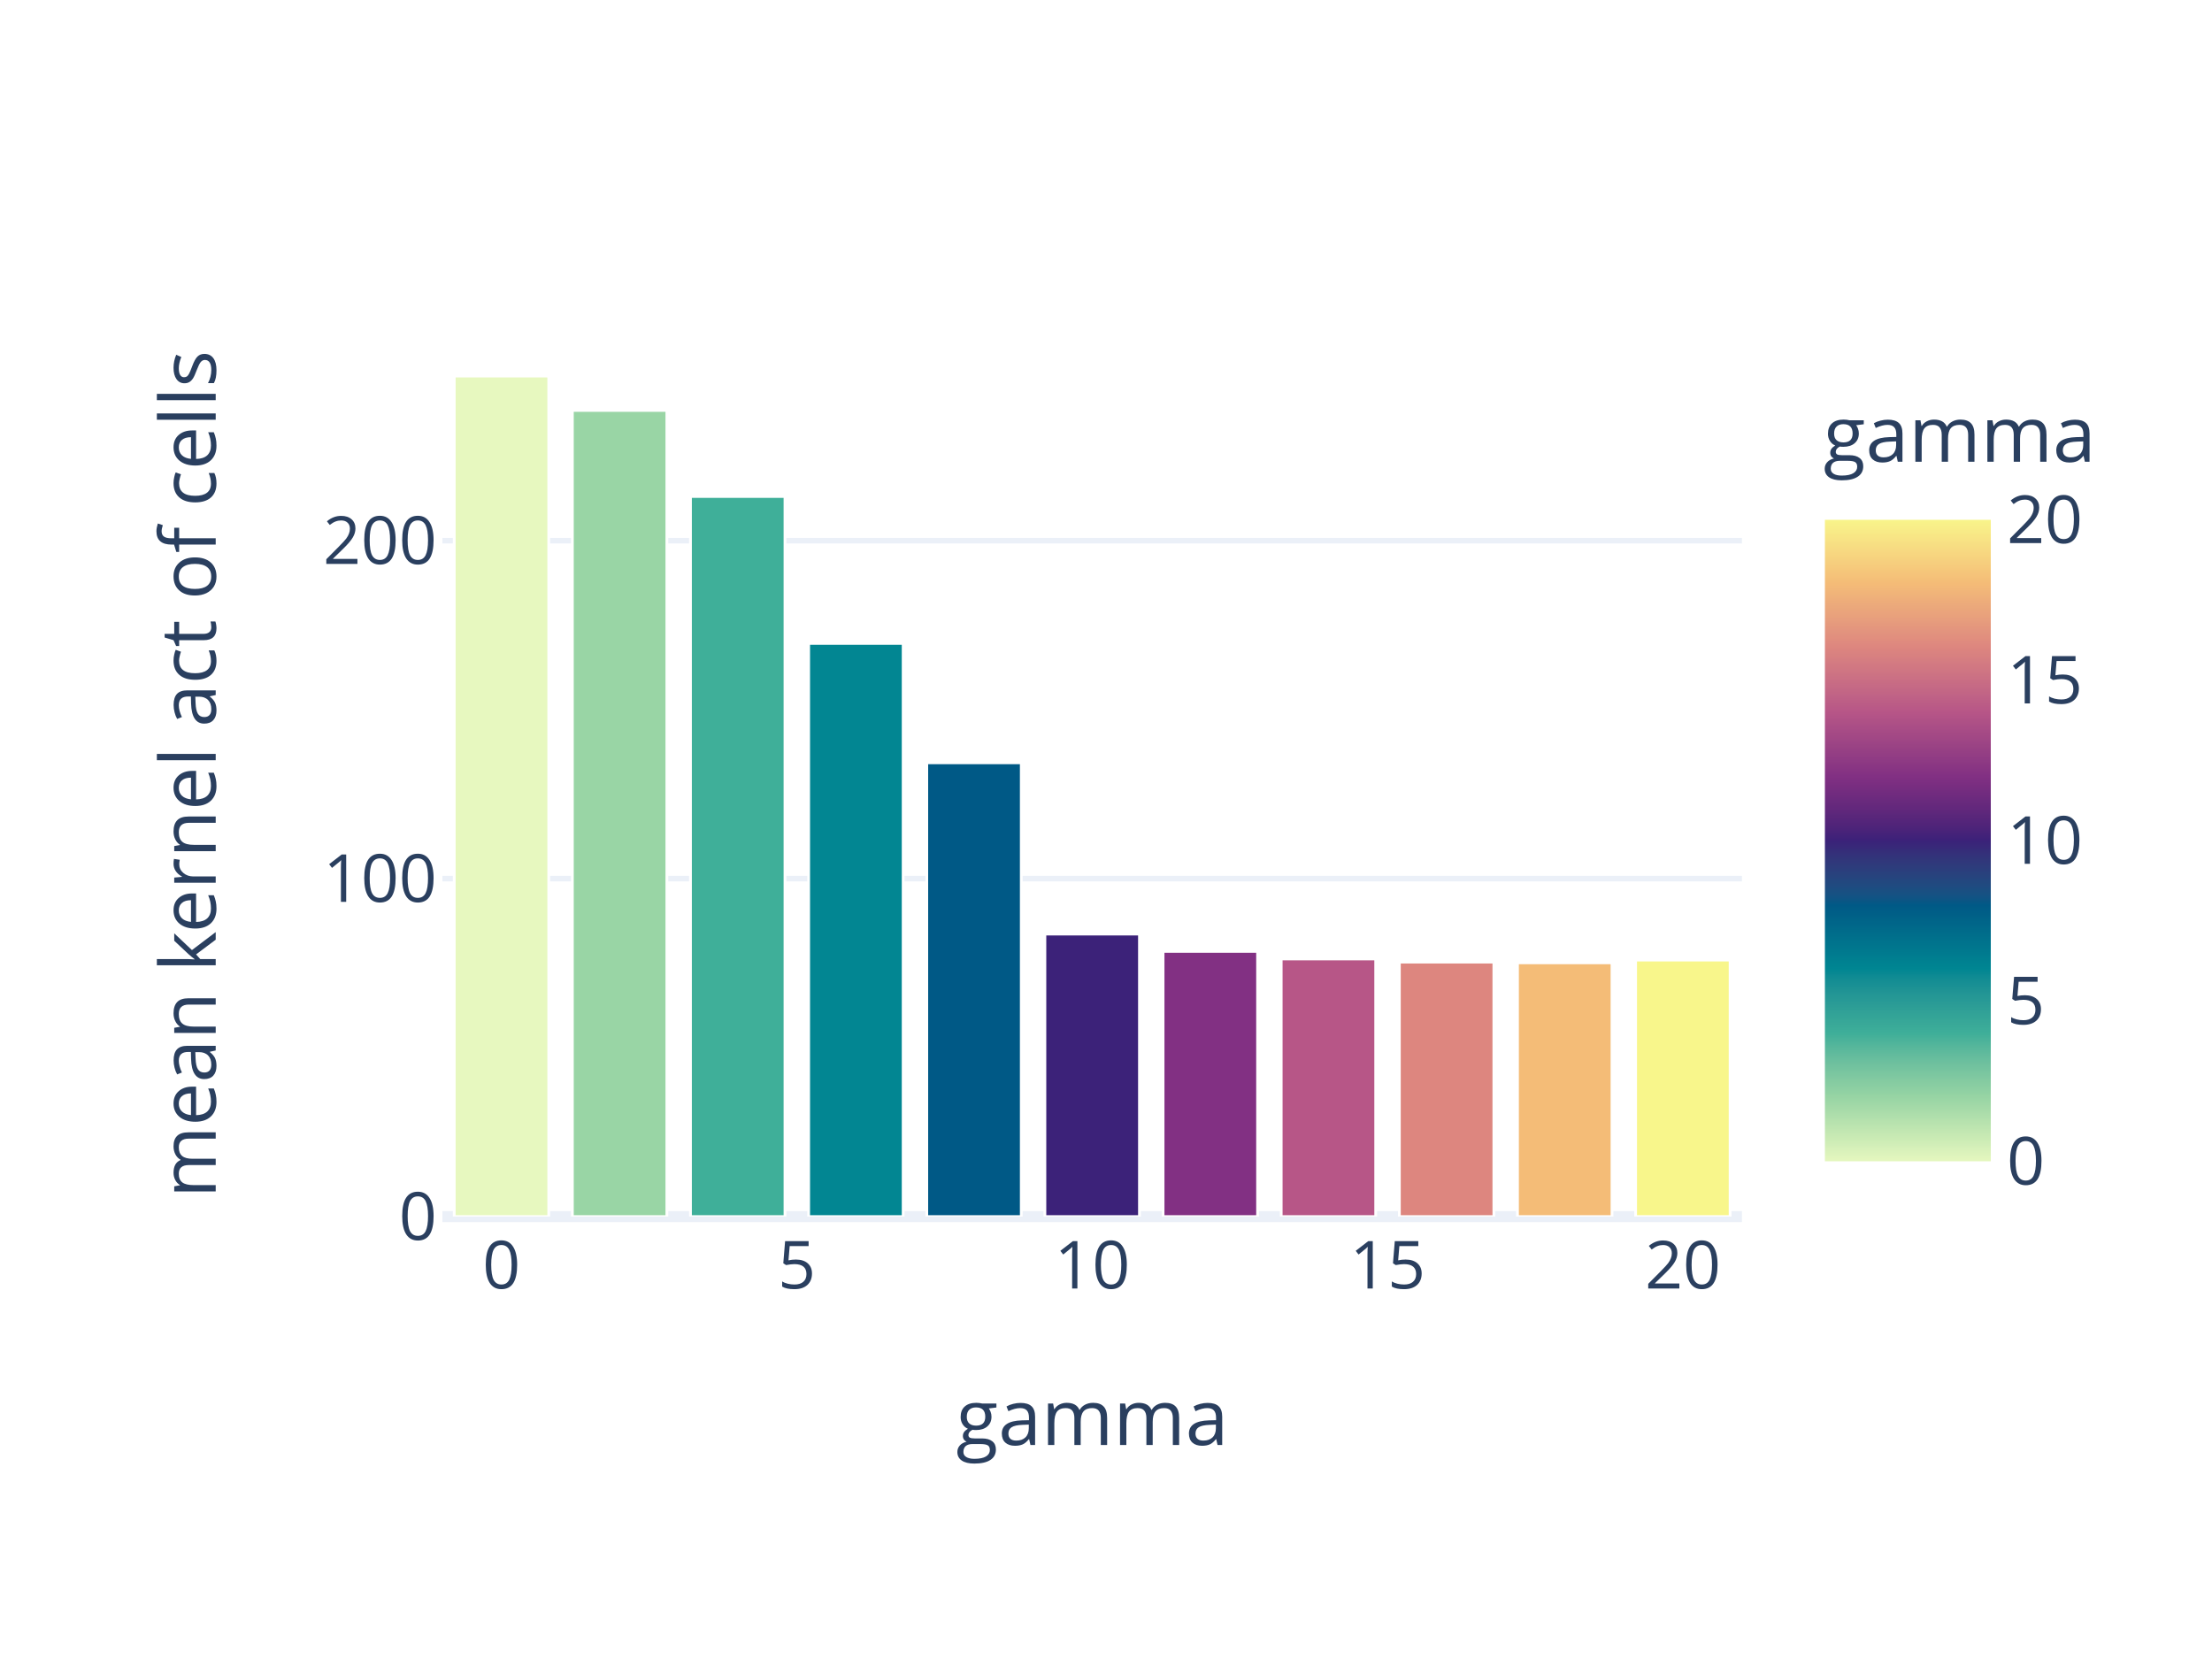
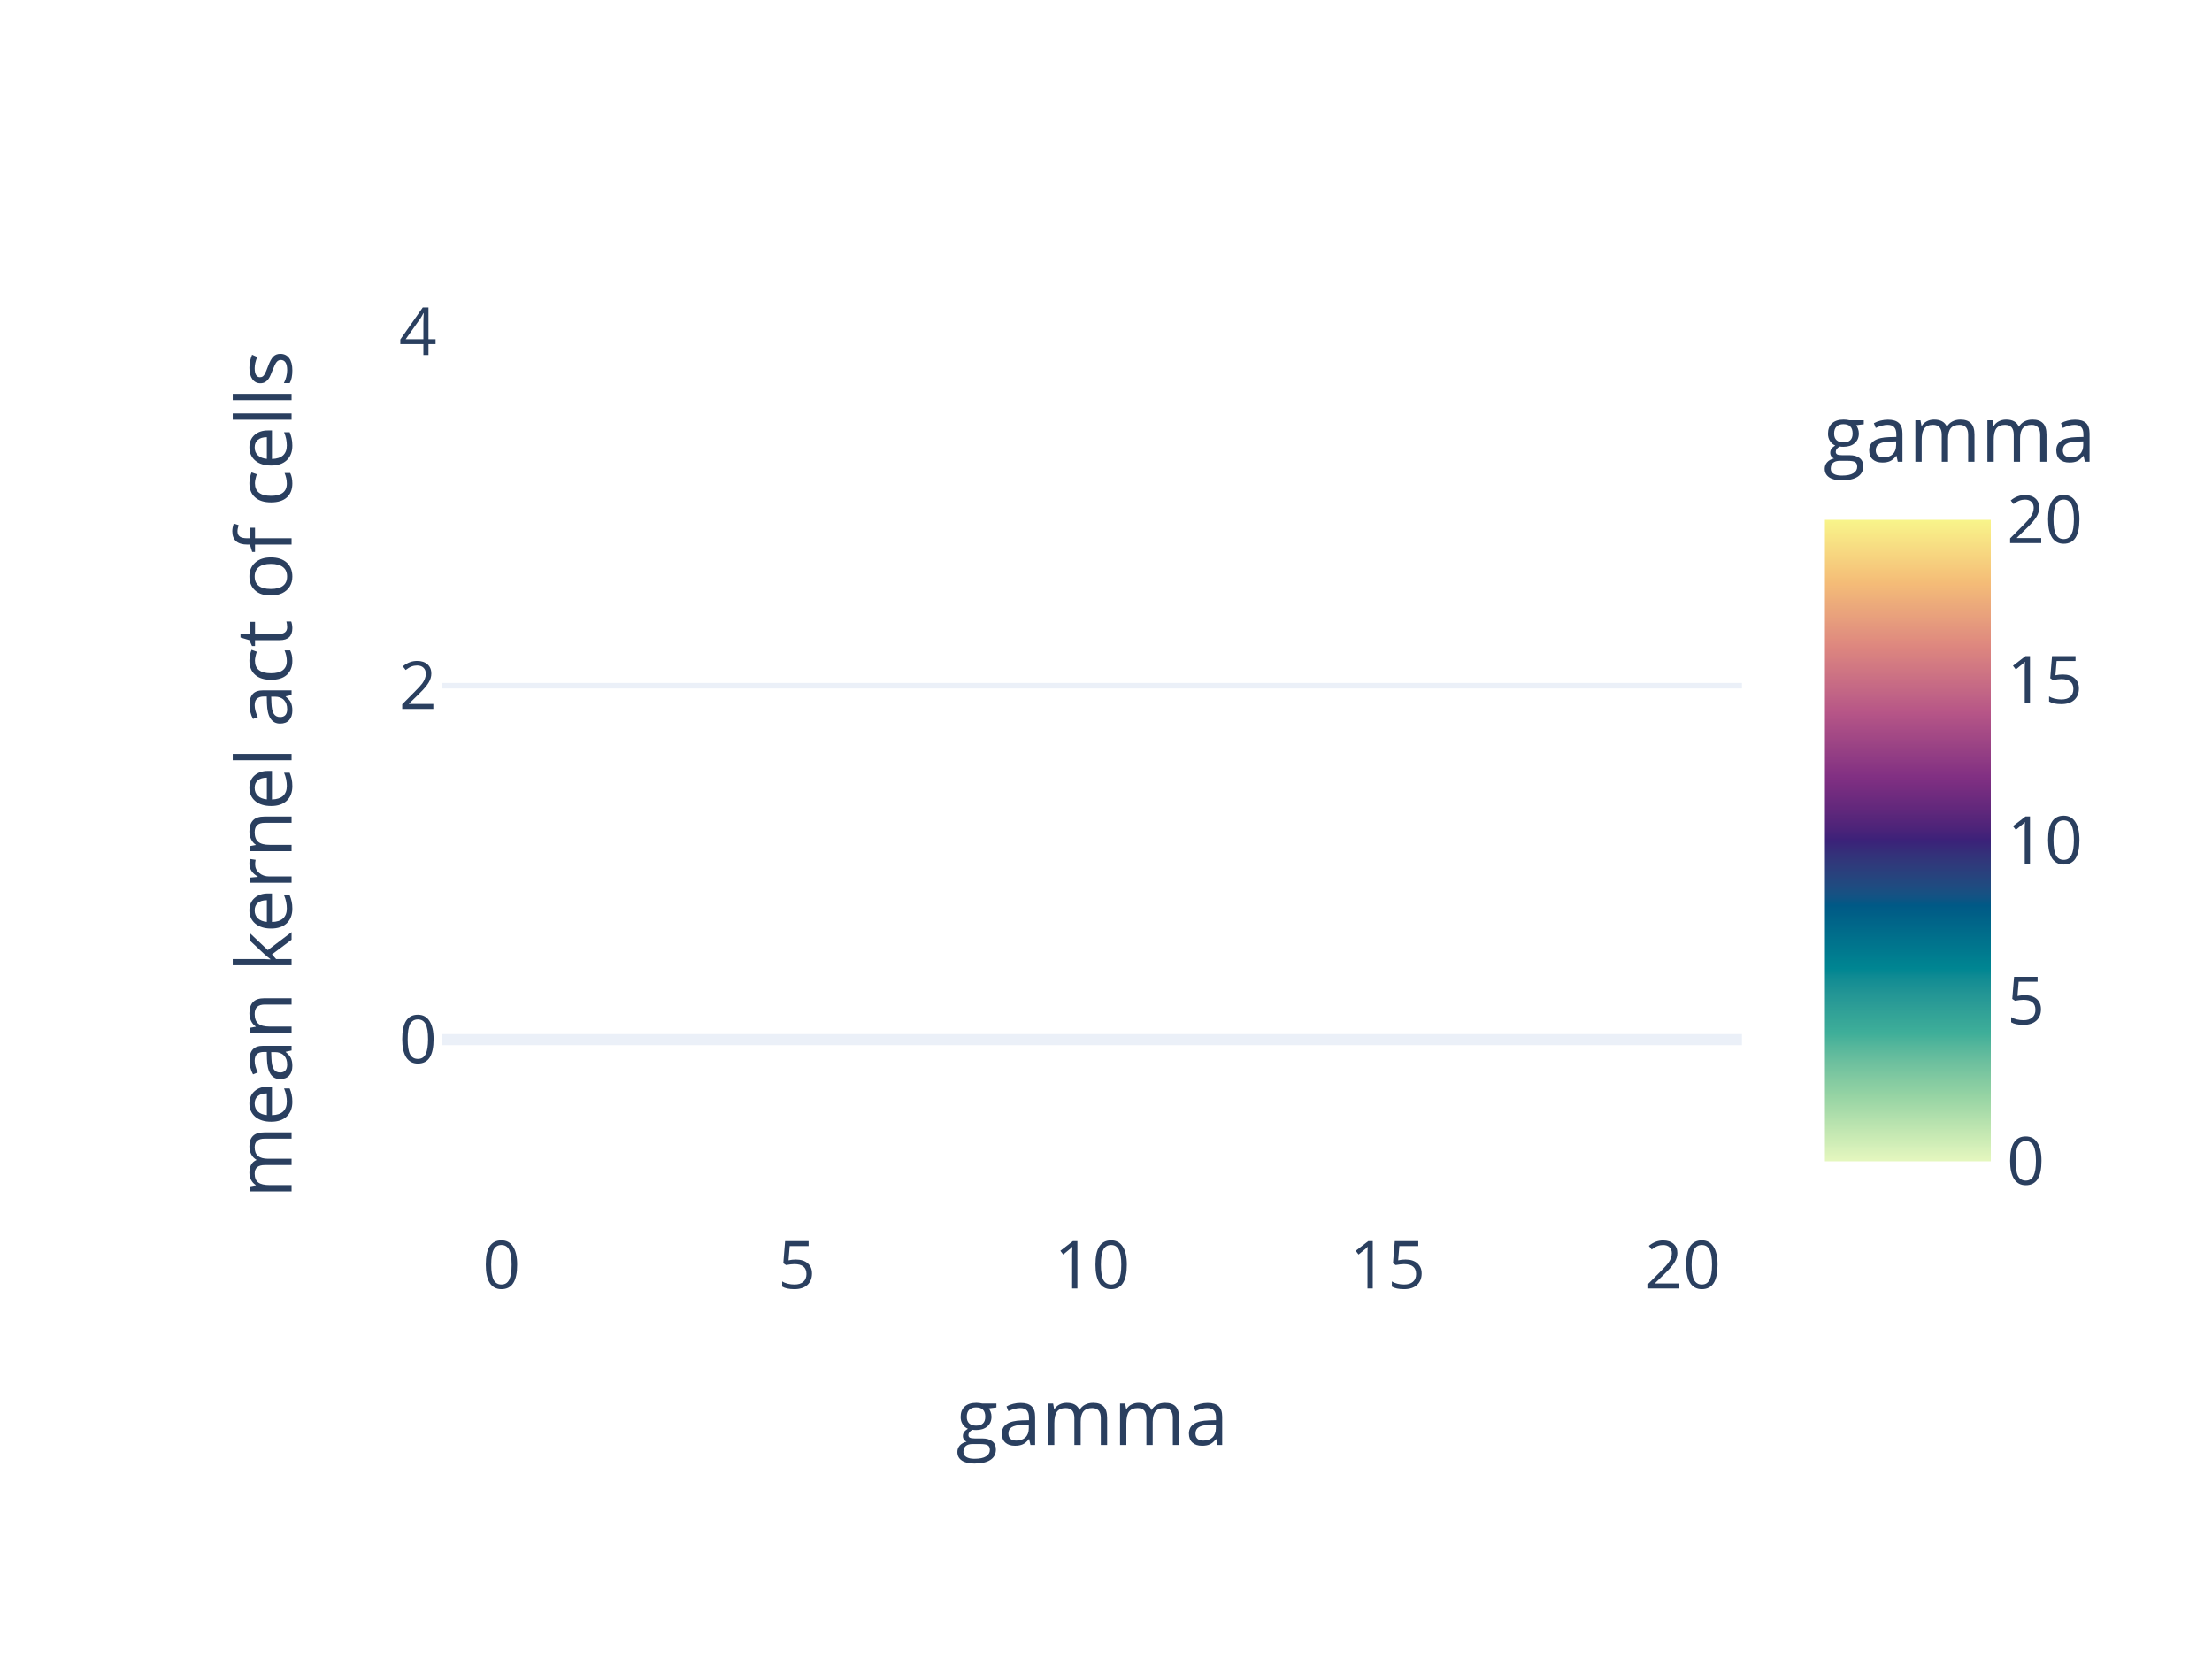
<svg xmlns="http://www.w3.org/2000/svg" class="main-svg" width="400" height="300" style="" viewBox="0 0 400 300">
  <rect x="0" y="0" width="400" height="300" style="fill: rgb(255, 255, 255); fill-opacity: 1;" />
-   <defs id="defs-e81936">
+   <defs id="defs-84c5be">
    <g class="clips">
-       <clipPath id="clipe81936xyplot" class="plotclip">
+       <clipPath id="clip84c5bexyplot" class="plotclip">
        <rect width="235" height="160" />
      </clipPath>
-       <clipPath class="axesclip" id="clipe81936x">
+       <clipPath class="axesclip" id="clip84c5bex">
        <rect x="80" y="0" width="235" height="300" />
      </clipPath>
-       <clipPath class="axesclip" id="clipe81936y">
+       <clipPath class="axesclip" id="clip84c5bey">
        <rect x="0" y="60" width="400" height="160" />
      </clipPath>
-       <clipPath class="axesclip" id="clipe81936xy">
+       <clipPath class="axesclip" id="clip84c5bexy">
        <rect x="80" y="60" width="235" height="160" />
      </clipPath>
    </g>
    <g class="gradients">
-       <linearGradient x1="0" y1="1" x2="0" y2="0" gradientUnits="objectBoundingBox" id="ge81936-cbcoloraxis">
+       <linearGradient x1="0" y1="1" x2="0" y2="0" gradientUnits="objectBoundingBox" id="g84c5be-cbcoloraxis">
        <stop offset="0%" stop-color="rgb(231, 248, 191)" stop-opacity="1" />
        <stop offset="0.392%" stop-color="rgb(228, 247, 190)" stop-opacity="1" />
        <stop offset="0.784%" stop-color="rgb(225, 245, 189)" stop-opacity="1" />
        <stop offset="1.176%" stop-color="rgb(222, 244, 188)" stop-opacity="1" />
        <stop offset="1.569%" stop-color="rgb(219, 242, 187)" stop-opacity="1" />
        <stop offset="1.961%" stop-color="rgb(216, 241, 186)" stop-opacity="1" />
        <stop offset="2.353%" stop-color="rgb(213, 240, 185)" stop-opacity="1" />
        <stop offset="2.745%" stop-color="rgb(210, 238, 184)" stop-opacity="1" />
        <stop offset="3.137%" stop-color="rgb(207, 237, 182)" stop-opacity="1" />
        <stop offset="3.529%" stop-color="rgb(204, 236, 181)" stop-opacity="1" />
        <stop offset="3.922%" stop-color="rgb(201, 234, 180)" stop-opacity="1" />
        <stop offset="4.314%" stop-color="rgb(198, 233, 179)" stop-opacity="1" />
        <stop offset="4.706%" stop-color="rgb(195, 231, 178)" stop-opacity="1" />
        <stop offset="5.098%" stop-color="rgb(192, 230, 177)" stop-opacity="1" />
        <stop offset="5.49%" stop-color="rgb(189, 229, 176)" stop-opacity="1" />
        <stop offset="5.882%" stop-color="rgb(186, 227, 175)" stop-opacity="1" />
        <stop offset="6.275%" stop-color="rgb(183, 226, 174)" stop-opacity="1" />
        <stop offset="6.667%" stop-color="rgb(180, 225, 173)" stop-opacity="1" />
        <stop offset="7.059%" stop-color="rgb(176, 223, 172)" stop-opacity="1" />
        <stop offset="7.451%" stop-color="rgb(173, 222, 171)" stop-opacity="1" />
        <stop offset="7.843%" stop-color="rgb(170, 220, 170)" stop-opacity="1" />
        <stop offset="8.235%" stop-color="rgb(167, 219, 169)" stop-opacity="1" />
        <stop offset="8.627%" stop-color="rgb(164, 218, 168)" stop-opacity="1" />
        <stop offset="9.02%" stop-color="rgb(160, 216, 167)" stop-opacity="1" />
        <stop offset="9.412%" stop-color="rgb(157, 215, 166)" stop-opacity="1" />
        <stop offset="9.804%" stop-color="rgb(154, 214, 165)" stop-opacity="1" />
        <stop offset="10.196%" stop-color="rgb(151, 212, 164)" stop-opacity="1" />
        <stop offset="10.588%" stop-color="rgb(148, 211, 163)" stop-opacity="1" />
        <stop offset="10.98%" stop-color="rgb(145, 209, 163)" stop-opacity="1" />
        <stop offset="11.373%" stop-color="rgb(142, 208, 163)" stop-opacity="1" />
        <stop offset="11.765%" stop-color="rgb(139, 206, 162)" stop-opacity="1" />
        <stop offset="12.157%" stop-color="rgb(136, 205, 162)" stop-opacity="1" />
        <stop offset="12.549%" stop-color="rgb(133, 203, 161)" stop-opacity="1" />
        <stop offset="12.941%" stop-color="rgb(130, 202, 161)" stop-opacity="1" />
        <stop offset="13.333%" stop-color="rgb(127, 200, 161)" stop-opacity="1" />
        <stop offset="13.725%" stop-color="rgb(124, 199, 160)" stop-opacity="1" />
        <stop offset="14.118%" stop-color="rgb(121, 197, 160)" stop-opacity="1" />
        <stop offset="14.51%" stop-color="rgb(117, 196, 159)" stop-opacity="1" />
        <stop offset="14.902%" stop-color="rgb(114, 194, 159)" stop-opacity="1" />
        <stop offset="15.294%" stop-color="rgb(111, 193, 158)" stop-opacity="1" />
        <stop offset="15.686%" stop-color="rgb(108, 191, 158)" stop-opacity="1" />
        <stop offset="16.078%" stop-color="rgb(104, 190, 158)" stop-opacity="1" />
        <stop offset="16.471%" stop-color="rgb(101, 188, 157)" stop-opacity="1" />
        <stop offset="16.863%" stop-color="rgb(97, 187, 157)" stop-opacity="1" />
        <stop offset="17.255%" stop-color="rgb(93, 185, 156)" stop-opacity="1" />
        <stop offset="17.647%" stop-color="rgb(89, 184, 156)" stop-opacity="1" />
        <stop offset="18.039%" stop-color="rgb(86, 182, 155)" stop-opacity="1" />
        <stop offset="18.431%" stop-color="rgb(81, 181, 155)" stop-opacity="1" />
        <stop offset="18.824%" stop-color="rgb(77, 179, 154)" stop-opacity="1" />
        <stop offset="19.216%" stop-color="rgb(73, 178, 154)" stop-opacity="1" />
        <stop offset="19.608%" stop-color="rgb(68, 176, 153)" stop-opacity="1" />
        <stop offset="20%" stop-color="rgb(63, 175, 153)" stop-opacity="1" />
        <stop offset="20.392%" stop-color="rgb(61, 173, 153)" stop-opacity="1" />
        <stop offset="20.784%" stop-color="rgb(60, 172, 153)" stop-opacity="1" />
        <stop offset="21.176%" stop-color="rgb(58, 170, 152)" stop-opacity="1" />
        <stop offset="21.569%" stop-color="rgb(57, 168, 152)" stop-opacity="1" />
        <stop offset="21.961%" stop-color="rgb(55, 167, 152)" stop-opacity="1" />
        <stop offset="22.353%" stop-color="rgb(53, 165, 151)" stop-opacity="1" />
        <stop offset="22.745%" stop-color="rgb(51, 164, 151)" stop-opacity="1" />
        <stop offset="23.137%" stop-color="rgb(50, 162, 151)" stop-opacity="1" />
        <stop offset="23.529%" stop-color="rgb(48, 160, 151)" stop-opacity="1" />
        <stop offset="23.922%" stop-color="rgb(46, 159, 150)" stop-opacity="1" />
        <stop offset="24.314%" stop-color="rgb(44, 157, 150)" stop-opacity="1" />
        <stop offset="24.706%" stop-color="rgb(42, 155, 150)" stop-opacity="1" />
        <stop offset="25.098%" stop-color="rgb(40, 154, 150)" stop-opacity="1" />
        <stop offset="25.49%" stop-color="rgb(38, 152, 149)" stop-opacity="1" />
        <stop offset="25.882%" stop-color="rgb(36, 151, 149)" stop-opacity="1" />
        <stop offset="26.275%" stop-color="rgb(34, 149, 149)" stop-opacity="1" />
        <stop offset="26.667%" stop-color="rgb(31, 147, 148)" stop-opacity="1" />
        <stop offset="27.059%" stop-color="rgb(29, 146, 148)" stop-opacity="1" />
        <stop offset="27.451%" stop-color="rgb(26, 144, 148)" stop-opacity="1" />
        <stop offset="27.843%" stop-color="rgb(23, 143, 148)" stop-opacity="1" />
        <stop offset="28.235%" stop-color="rgb(20, 141, 147)" stop-opacity="1" />
        <stop offset="28.627%" stop-color="rgb(17, 140, 147)" stop-opacity="1" />
        <stop offset="29.02%" stop-color="rgb(13, 138, 147)" stop-opacity="1" />
        <stop offset="29.412%" stop-color="rgb(8, 136, 146)" stop-opacity="1" />
        <stop offset="29.804%" stop-color="rgb(3, 135, 146)" stop-opacity="1" />
        <stop offset="30.196%" stop-color="rgb(0, 133, 146)" stop-opacity="1" />
        <stop offset="30.588%" stop-color="rgb(0, 131, 145)" stop-opacity="1" />
        <stop offset="30.98%" stop-color="rgb(0, 130, 145)" stop-opacity="1" />
        <stop offset="31.373%" stop-color="rgb(0, 128, 144)" stop-opacity="1" />
        <stop offset="31.765%" stop-color="rgb(0, 126, 144)" stop-opacity="1" />
        <stop offset="32.157%" stop-color="rgb(0, 124, 143)" stop-opacity="1" />
        <stop offset="32.549%" stop-color="rgb(0, 122, 143)" stop-opacity="1" />
        <stop offset="32.941%" stop-color="rgb(0, 121, 142)" stop-opacity="1" />
        <stop offset="33.333%" stop-color="rgb(0, 119, 142)" stop-opacity="1" />
        <stop offset="33.725%" stop-color="rgb(0, 117, 141)" stop-opacity="1" />
        <stop offset="34.118%" stop-color="rgb(0, 115, 141)" stop-opacity="1" />
        <stop offset="34.51%" stop-color="rgb(0, 114, 140)" stop-opacity="1" />
        <stop offset="34.902%" stop-color="rgb(0, 112, 140)" stop-opacity="1" />
        <stop offset="35.294%" stop-color="rgb(0, 110, 139)" stop-opacity="1" />
        <stop offset="35.686%" stop-color="rgb(0, 108, 139)" stop-opacity="1" />
        <stop offset="36.078%" stop-color="rgb(0, 107, 138)" stop-opacity="1" />
        <stop offset="36.471%" stop-color="rgb(0, 105, 138)" stop-opacity="1" />
        <stop offset="36.863%" stop-color="rgb(0, 103, 137)" stop-opacity="1" />
        <stop offset="37.255%" stop-color="rgb(0, 101, 137)" stop-opacity="1" />
        <stop offset="37.647%" stop-color="rgb(0, 100, 136)" stop-opacity="1" />
        <stop offset="38.039%" stop-color="rgb(0, 98, 136)" stop-opacity="1" />
        <stop offset="38.431%" stop-color="rgb(0, 96, 135)" stop-opacity="1" />
        <stop offset="38.824%" stop-color="rgb(0, 94, 135)" stop-opacity="1" />
        <stop offset="39.216%" stop-color="rgb(0, 93, 135)" stop-opacity="1" />
        <stop offset="39.608%" stop-color="rgb(0, 91, 134)" stop-opacity="1" />
        <stop offset="40%" stop-color="rgb(0, 89, 134)" stop-opacity="1" />
        <stop offset="40.392%" stop-color="rgb(6, 87, 133)" stop-opacity="1" />
        <stop offset="40.784%" stop-color="rgb(12, 85, 132)" stop-opacity="1" />
        <stop offset="41.176%" stop-color="rgb(17, 83, 132)" stop-opacity="1" />
        <stop offset="41.569%" stop-color="rgb(21, 82, 131)" stop-opacity="1" />
        <stop offset="41.961%" stop-color="rgb(24, 80, 130)" stop-opacity="1" />
        <stop offset="42.353%" stop-color="rgb(27, 78, 129)" stop-opacity="1" />
        <stop offset="42.745%" stop-color="rgb(30, 76, 129)" stop-opacity="1" />
        <stop offset="43.137%" stop-color="rgb(32, 74, 128)" stop-opacity="1" />
        <stop offset="43.529%" stop-color="rgb(34, 72, 127)" stop-opacity="1" />
        <stop offset="43.922%" stop-color="rgb(36, 70, 127)" stop-opacity="1" />
        <stop offset="44.314%" stop-color="rgb(38, 68, 126)" stop-opacity="1" />
        <stop offset="44.706%" stop-color="rgb(40, 66, 125)" stop-opacity="1" />
        <stop offset="45.098%" stop-color="rgb(42, 64, 125)" stop-opacity="1" />
        <stop offset="45.49%" stop-color="rgb(43, 62, 124)" stop-opacity="1" />
        <stop offset="45.882%" stop-color="rgb(45, 60, 124)" stop-opacity="1" />
        <stop offset="46.275%" stop-color="rgb(46, 58, 123)" stop-opacity="1" />
        <stop offset="46.667%" stop-color="rgb(48, 56, 123)" stop-opacity="1" />
        <stop offset="47.059%" stop-color="rgb(49, 54, 122)" stop-opacity="1" />
        <stop offset="47.451%" stop-color="rgb(50, 51, 122)" stop-opacity="1" />
        <stop offset="47.843%" stop-color="rgb(52, 49, 122)" stop-opacity="1" />
        <stop offset="48.235%" stop-color="rgb(53, 46, 121)" stop-opacity="1" />
        <stop offset="48.627%" stop-color="rgb(54, 44, 121)" stop-opacity="1" />
        <stop offset="49.02%" stop-color="rgb(56, 41, 121)" stop-opacity="1" />
        <stop offset="49.412%" stop-color="rgb(57, 38, 121)" stop-opacity="1" />
        <stop offset="49.804%" stop-color="rgb(58, 35, 121)" stop-opacity="1" />
        <stop offset="50.196%" stop-color="rgb(61, 33, 121)" stop-opacity="1" />
        <stop offset="50.588%" stop-color="rgb(65, 34, 121)" stop-opacity="1" />
        <stop offset="50.98%" stop-color="rgb(68, 34, 121)" stop-opacity="1" />
        <stop offset="51.373%" stop-color="rgb(72, 35, 121)" stop-opacity="1" />
        <stop offset="51.765%" stop-color="rgb(75, 35, 121)" stop-opacity="1" />
        <stop offset="52.157%" stop-color="rgb(78, 36, 121)" stop-opacity="1" />
        <stop offset="52.549%" stop-color="rgb(81, 36, 121)" stop-opacity="1" />
        <stop offset="52.941%" stop-color="rgb(84, 37, 122)" stop-opacity="1" />
        <stop offset="53.333%" stop-color="rgb(87, 37, 122)" stop-opacity="1" />
        <stop offset="53.725%" stop-color="rgb(89, 38, 122)" stop-opacity="1" />
        <stop offset="54.118%" stop-color="rgb(92, 39, 123)" stop-opacity="1" />
        <stop offset="54.51%" stop-color="rgb(95, 39, 123)" stop-opacity="1" />
        <stop offset="54.902%" stop-color="rgb(98, 40, 124)" stop-opacity="1" />
        <stop offset="55.294%" stop-color="rgb(100, 40, 124)" stop-opacity="1" />
        <stop offset="55.686%" stop-color="rgb(103, 41, 124)" stop-opacity="1" />
        <stop offset="56.078%" stop-color="rgb(105, 42, 125)" stop-opacity="1" />
        <stop offset="56.471%" stop-color="rgb(108, 42, 126)" stop-opacity="1" />
        <stop offset="56.863%" stop-color="rgb(110, 43, 126)" stop-opacity="1" />
        <stop offset="57.255%" stop-color="rgb(113, 43, 127)" stop-opacity="1" />
        <stop offset="57.647%" stop-color="rgb(115, 44, 127)" stop-opacity="1" />
        <stop offset="58.039%" stop-color="rgb(118, 45, 128)" stop-opacity="1" />
        <stop offset="58.431%" stop-color="rgb(120, 45, 128)" stop-opacity="1" />
        <stop offset="58.824%" stop-color="rgb(123, 46, 129)" stop-opacity="1" />
        <stop offset="59.216%" stop-color="rgb(125, 47, 130)" stop-opacity="1" />
        <stop offset="59.608%" stop-color="rgb(128, 47, 130)" stop-opacity="1" />
        <stop offset="60%" stop-color="rgb(130, 48, 131)" stop-opacity="1" />
        <stop offset="60.392%" stop-color="rgb(132, 50, 131)" stop-opacity="1" />
        <stop offset="60.784%" stop-color="rgb(134, 51, 131)" stop-opacity="1" />
        <stop offset="61.176%" stop-color="rgb(136, 53, 131)" stop-opacity="1" />
        <stop offset="61.569%" stop-color="rgb(138, 54, 131)" stop-opacity="1" />
        <stop offset="61.961%" stop-color="rgb(140, 56, 131)" stop-opacity="1" />
        <stop offset="62.353%" stop-color="rgb(142, 58, 132)" stop-opacity="1" />
        <stop offset="62.745%" stop-color="rgb(144, 59, 132)" stop-opacity="1" />
        <stop offset="63.137%" stop-color="rgb(146, 61, 132)" stop-opacity="1" />
        <stop offset="63.529%" stop-color="rgb(148, 62, 132)" stop-opacity="1" />
        <stop offset="63.922%" stop-color="rgb(150, 64, 132)" stop-opacity="1" />
        <stop offset="64.314%" stop-color="rgb(152, 65, 132)" stop-opacity="1" />
        <stop offset="64.706%" stop-color="rgb(154, 67, 132)" stop-opacity="1" />
        <stop offset="65.098%" stop-color="rgb(156, 68, 133)" stop-opacity="1" />
        <stop offset="65.49%" stop-color="rgb(159, 70, 133)" stop-opacity="1" />
        <stop offset="65.882%" stop-color="rgb(161, 71, 133)" stop-opacity="1" />
        <stop offset="66.275%" stop-color="rgb(163, 72, 133)" stop-opacity="1" />
        <stop offset="66.667%" stop-color="rgb(165, 74, 133)" stop-opacity="1" />
        <stop offset="67.059%" stop-color="rgb(167, 75, 134)" stop-opacity="1" />
        <stop offset="67.451%" stop-color="rgb(169, 77, 134)" stop-opacity="1" />
        <stop offset="67.843%" stop-color="rgb(171, 78, 134)" stop-opacity="1" />
        <stop offset="68.235%" stop-color="rgb(173, 80, 134)" stop-opacity="1" />
        <stop offset="68.627%" stop-color="rgb(175, 81, 134)" stop-opacity="1" />
        <stop offset="69.02%" stop-color="rgb(178, 82, 135)" stop-opacity="1" />
        <stop offset="69.412%" stop-color="rgb(180, 84, 135)" stop-opacity="1" />
        <stop offset="69.804%" stop-color="rgb(182, 85, 135)" stop-opacity="1" />
        <stop offset="70.196%" stop-color="rgb(184, 87, 135)" stop-opacity="1" />
        <stop offset="70.588%" stop-color="rgb(185, 89, 135)" stop-opacity="1" />
        <stop offset="70.98%" stop-color="rgb(186, 91, 134)" stop-opacity="1" />
        <stop offset="71.373%" stop-color="rgb(188, 93, 134)" stop-opacity="1" />
        <stop offset="71.765%" stop-color="rgb(189, 95, 134)" stop-opacity="1" />
        <stop offset="72.157%" stop-color="rgb(191, 97, 134)" stop-opacity="1" />
        <stop offset="72.549%" stop-color="rgb(192, 99, 134)" stop-opacity="1" />
        <stop offset="72.941%" stop-color="rgb(194, 101, 133)" stop-opacity="1" />
        <stop offset="73.333%" stop-color="rgb(195, 103, 133)" stop-opacity="1" />
        <stop offset="73.725%" stop-color="rgb(197, 105, 133)" stop-opacity="1" />
        <stop offset="74.118%" stop-color="rgb(198, 106, 133)" stop-opacity="1" />
        <stop offset="74.51%" stop-color="rgb(200, 108, 132)" stop-opacity="1" />
        <stop offset="74.902%" stop-color="rgb(201, 110, 132)" stop-opacity="1" />
        <stop offset="75.294%" stop-color="rgb(203, 112, 132)" stop-opacity="1" />
        <stop offset="75.686%" stop-color="rgb(204, 114, 131)" stop-opacity="1" />
        <stop offset="76.078%" stop-color="rgb(206, 116, 131)" stop-opacity="1" />
        <stop offset="76.471%" stop-color="rgb(207, 118, 131)" stop-opacity="1" />
        <stop offset="76.863%" stop-color="rgb(209, 119, 130)" stop-opacity="1" />
        <stop offset="77.255%" stop-color="rgb(210, 121, 130)" stop-opacity="1" />
        <stop offset="77.647%" stop-color="rgb(212, 123, 130)" stop-opacity="1" />
        <stop offset="78.039%" stop-color="rgb(213, 125, 129)" stop-opacity="1" />
        <stop offset="78.431%" stop-color="rgb(215, 127, 129)" stop-opacity="1" />
        <stop offset="78.824%" stop-color="rgb(216, 129, 128)" stop-opacity="1" />
        <stop offset="79.216%" stop-color="rgb(218, 130, 128)" stop-opacity="1" />
        <stop offset="79.608%" stop-color="rgb(219, 132, 127)" stop-opacity="1" />
        <stop offset="80%" stop-color="rgb(221, 134, 127)" stop-opacity="1" />
        <stop offset="80.392%" stop-color="rgb(222, 136, 127)" stop-opacity="1" />
        <stop offset="80.784%" stop-color="rgb(223, 138, 127)" stop-opacity="1" />
        <stop offset="81.176%" stop-color="rgb(224, 141, 126)" stop-opacity="1" />
        <stop offset="81.569%" stop-color="rgb(225, 143, 126)" stop-opacity="1" />
        <stop offset="81.961%" stop-color="rgb(225, 145, 126)" stop-opacity="1" />
        <stop offset="82.353%" stop-color="rgb(226, 147, 126)" stop-opacity="1" />
        <stop offset="82.745%" stop-color="rgb(227, 149, 126)" stop-opacity="1" />
        <stop offset="83.137%" stop-color="rgb(228, 151, 125)" stop-opacity="1" />
        <stop offset="83.529%" stop-color="rgb(229, 153, 125)" stop-opacity="1" />
        <stop offset="83.922%" stop-color="rgb(230, 155, 125)" stop-opacity="1" />
        <stop offset="84.314%" stop-color="rgb(231, 158, 125)" stop-opacity="1" />
        <stop offset="84.706%" stop-color="rgb(232, 160, 124)" stop-opacity="1" />
        <stop offset="85.098%" stop-color="rgb(233, 162, 124)" stop-opacity="1" />
        <stop offset="85.49%" stop-color="rgb(234, 164, 124)" stop-opacity="1" />
        <stop offset="85.882%" stop-color="rgb(234, 166, 123)" stop-opacity="1" />
        <stop offset="86.275%" stop-color="rgb(235, 168, 123)" stop-opacity="1" />
        <stop offset="86.667%" stop-color="rgb(236, 170, 123)" stop-opacity="1" />
        <stop offset="87.059%" stop-color="rgb(237, 172, 122)" stop-opacity="1" />
        <stop offset="87.451%" stop-color="rgb(238, 174, 122)" stop-opacity="1" />
        <stop offset="87.843%" stop-color="rgb(239, 177, 122)" stop-opacity="1" />
        <stop offset="88.235%" stop-color="rgb(240, 179, 121)" stop-opacity="1" />
        <stop offset="88.627%" stop-color="rgb(241, 181, 121)" stop-opacity="1" />
        <stop offset="89.02%" stop-color="rgb(242, 183, 120)" stop-opacity="1" />
        <stop offset="89.412%" stop-color="rgb(243, 185, 120)" stop-opacity="1" />
        <stop offset="89.804%" stop-color="rgb(244, 187, 119)" stop-opacity="1" />
        <stop offset="90.196%" stop-color="rgb(244, 189, 119)" stop-opacity="1" />
        <stop offset="90.588%" stop-color="rgb(244, 191, 120)" stop-opacity="1" />
        <stop offset="90.98%" stop-color="rgb(245, 194, 121)" stop-opacity="1" />
        <stop offset="91.373%" stop-color="rgb(245, 196, 122)" stop-opacity="1" />
        <stop offset="91.765%" stop-color="rgb(245, 198, 122)" stop-opacity="1" />
        <stop offset="92.157%" stop-color="rgb(246, 201, 123)" stop-opacity="1" />
        <stop offset="92.549%" stop-color="rgb(246, 203, 124)" stop-opacity="1" />
        <stop offset="92.941%" stop-color="rgb(246, 205, 125)" stop-opacity="1" />
        <stop offset="93.333%" stop-color="rgb(246, 207, 126)" stop-opacity="1" />
        <stop offset="93.725%" stop-color="rgb(246, 210, 126)" stop-opacity="1" />
        <stop offset="94.118%" stop-color="rgb(247, 212, 127)" stop-opacity="1" />
        <stop offset="94.51%" stop-color="rgb(247, 214, 128)" stop-opacity="1" />
        <stop offset="94.902%" stop-color="rgb(247, 216, 129)" stop-opacity="1" />
        <stop offset="95.294%" stop-color="rgb(247, 219, 130)" stop-opacity="1" />
        <stop offset="95.686%" stop-color="rgb(247, 221, 130)" stop-opacity="1" />
        <stop offset="96.078%" stop-color="rgb(247, 223, 131)" stop-opacity="1" />
        <stop offset="96.471%" stop-color="rgb(248, 226, 132)" stop-opacity="1" />
        <stop offset="96.863%" stop-color="rgb(248, 228, 133)" stop-opacity="1" />
        <stop offset="97.255%" stop-color="rgb(248, 230, 133)" stop-opacity="1" />
        <stop offset="97.647%" stop-color="rgb(248, 232, 134)" stop-opacity="1" />
        <stop offset="98.039%" stop-color="rgb(248, 235, 135)" stop-opacity="1" />
        <stop offset="98.431%" stop-color="rgb(248, 237, 136)" stop-opacity="1" />
        <stop offset="98.824%" stop-color="rgb(248, 239, 137)" stop-opacity="1" />
        <stop offset="99.216%" stop-color="rgb(248, 241, 137)" stop-opacity="1" />
        <stop offset="99.608%" stop-color="rgb(248, 244, 138)" stop-opacity="1" />
        <stop offset="100%" stop-color="rgb(248, 246, 139)" stop-opacity="1" />
      </linearGradient>
    </g>
    <g class="patterns" />
  </defs>
  <g class="bglayer" />
  <g class="layer-below">
    <g class="imagelayer" />
    <g class="shapelayer" />
  </g>
  <g class="cartesianlayer">
    <g class="subplot xy">
      <g class="layer-subplot">
        <g class="shapelayer" />
        <g class="imagelayer" />
      </g>
      <g class="minor-gridlayer">
        <g class="x" />
        <g class="y" />
      </g>
      <g class="gridlayer">
        <g class="x" />
        <g class="y">
-           <path class="ygrid crisp" transform="translate(0,158.88)" d="M80,0h235" style="stroke: rgb(235, 240, 248); stroke-opacity: 1; stroke-width: 1px;" />
-           <path class="ygrid crisp" transform="translate(0,97.77)" d="M80,0h235" style="stroke: rgb(235, 240, 248); stroke-opacity: 1; stroke-width: 1px;" />
+           <path class="ygrid crisp" transform="translate(0,124)" d="M80,0h235" style="stroke: rgb(235, 240, 248); stroke-opacity: 1; stroke-width: 1px;" />
        </g>
      </g>
      <g class="zerolinelayer">
-         <path class="yzl zl crisp" transform="translate(0,220)" d="M80,0h235" style="stroke: rgb(235, 240, 248); stroke-opacity: 1; stroke-width: 2px;" />
+         <path class="yzl zl crisp" transform="translate(0,188)" d="M80,0h235" style="stroke: rgb(235, 240, 248); stroke-opacity: 1; stroke-width: 2px;" />
      </g>
      <g class="layer-between">
        <g class="shapelayer" />
        <g class="imagelayer" />
      </g>
      <path class="xlines-below" />
      <path class="ylines-below" />
      <g class="overlines-below" />
      <g class="xaxislayer-below" />
      <g class="yaxislayer-below" />
      <g class="overaxes-below" />
      <g class="overplot">
-         <g class="xy" transform="translate(80,60)" clip-path="url(#clipe81936xyplot)">
+         <g class="xy" transform="translate(80,60)" clip-path="url(#clip84c5bexyplot)">
          <g class="barlayer mlayer">
            <g class="trace bars" style="opacity: 1;">
              <g class="points">
                <g class="point">
-                   <path d="M2.14,160V8H19.23V160Z" style="vector-effect: none; opacity: 1; stroke-width: 0.5px; fill: rgb(231, 248, 191); fill-opacity: 1; stroke: rgb(255, 255, 255); stroke-opacity: 1;" />
-                 </g>
-                 <g class="point">
-                   <path d="M23.5,160V14.22H40.59V160Z" style="vector-effect: none; opacity: 1; stroke-width: 0.5px; fill: rgb(153, 213, 165); fill-opacity: 1; stroke: rgb(255, 255, 255); stroke-opacity: 1;" />
-                 </g>
-                 <g class="point">
-                   <path d="M44.86,160V29.78H61.95V160Z" style="vector-effect: none; opacity: 1; stroke-width: 0.5px; fill: rgb(63, 175, 153); fill-opacity: 1; stroke: rgb(255, 255, 255); stroke-opacity: 1;" />
-                 </g>
-                 <g class="point">
-                   <path d="M66.23,160V56.35H83.32V160Z" style="vector-effect: none; opacity: 1; stroke-width: 0.5px; fill: rgb(2, 134, 146); fill-opacity: 1; stroke: rgb(255, 255, 255); stroke-opacity: 1;" />
-                 </g>
-                 <g class="point">
-                   <path d="M87.59,160V77.94H104.68V160Z" style="vector-effect: none; opacity: 1; stroke-width: 0.5px; fill: rgb(0, 89, 134); fill-opacity: 1; stroke: rgb(255, 255, 255); stroke-opacity: 1;" />
-                 </g>
-                 <g class="point">
-                   <path d="M108.95,160V108.91H126.05V160Z" style="vector-effect: none; opacity: 1; stroke-width: 0.5px; fill: rgb(60, 34, 121); fill-opacity: 1; stroke: rgb(255, 255, 255); stroke-opacity: 1;" />
-                 </g>
-                 <g class="point">
-                   <path d="M130.32,160V112.04H147.41V160Z" style="vector-effect: none; opacity: 1; stroke-width: 0.5px; fill: rgb(130, 48, 131); fill-opacity: 1; stroke: rgb(255, 255, 255); stroke-opacity: 1;" />
-                 </g>
-                 <g class="point">
-                   <path d="M151.68,160V113.41H168.77V160Z" style="vector-effect: none; opacity: 1; stroke-width: 0.5px; fill: rgb(183, 86, 135); fill-opacity: 1; stroke: rgb(255, 255, 255); stroke-opacity: 1;" />
-                 </g>
-                 <g class="point">
-                   <path d="M173.05,160V113.98H190.14V160Z" style="vector-effect: none; opacity: 1; stroke-width: 0.5px; fill: rgb(221, 134, 127); fill-opacity: 1; stroke: rgb(255, 255, 255); stroke-opacity: 1;" />
-                 </g>
-                 <g class="point">
-                   <path d="M194.41,160V114.11H211.5V160Z" style="vector-effect: none; opacity: 1; stroke-width: 0.5px; fill: rgb(244, 188, 119); fill-opacity: 1; stroke: rgb(255, 255, 255); stroke-opacity: 1;" />
-                 </g>
-                 <g class="point">
-                   <path d="M215.77,160V113.61H232.86V160Z" style="vector-effect: none; opacity: 1; stroke-width: 0.5px; fill: rgb(248, 246, 139); fill-opacity: 1; stroke: rgb(255, 255, 255); stroke-opacity: 1;" />
+                   <path d="M0,0Z" style="vector-effect: none; opacity: 1; stroke-width: 0px; fill: rgb(231, 248, 191); fill-opacity: 1; stroke: rgb(255, 255, 255); stroke-opacity: 1;" />
+                 </g>
+                 <g class="point">
+                   <path d="M0,0Z" style="vector-effect: none; opacity: 1; stroke-width: 0px; fill: rgb(153, 213, 165); fill-opacity: 1; stroke: rgb(255, 255, 255); stroke-opacity: 1;" />
+                 </g>
+                 <g class="point">
+                   <path d="M0,0Z" style="vector-effect: none; opacity: 1; stroke-width: 0px; fill: rgb(63, 175, 153); fill-opacity: 1; stroke: rgb(255, 255, 255); stroke-opacity: 1;" />
+                 </g>
+                 <g class="point">
+                   <path d="M0,0Z" style="vector-effect: none; opacity: 1; stroke-width: 0px; fill: rgb(2, 134, 146); fill-opacity: 1; stroke: rgb(255, 255, 255); stroke-opacity: 1;" />
+                 </g>
+                 <g class="point">
+                   <path d="M0,0Z" style="vector-effect: none; opacity: 1; stroke-width: 0px; fill: rgb(0, 89, 134); fill-opacity: 1; stroke: rgb(255, 255, 255); stroke-opacity: 1;" />
+                 </g>
+                 <g class="point">
+                   <path d="M0,0Z" style="vector-effect: none; opacity: 1; stroke-width: 0px; fill: rgb(60, 34, 121); fill-opacity: 1; stroke: rgb(255, 255, 255); stroke-opacity: 1;" />
+                 </g>
+                 <g class="point">
+                   <path d="M0,0Z" style="vector-effect: none; opacity: 1; stroke-width: 0px; fill: rgb(130, 48, 131); fill-opacity: 1; stroke: rgb(255, 255, 255); stroke-opacity: 1;" />
+                 </g>
+                 <g class="point">
+                   <path d="M0,0Z" style="vector-effect: none; opacity: 1; stroke-width: 0px; fill: rgb(183, 86, 135); fill-opacity: 1; stroke: rgb(255, 255, 255); stroke-opacity: 1;" />
+                 </g>
+                 <g class="point">
+                   <path d="M0,0Z" style="vector-effect: none; opacity: 1; stroke-width: 0px; fill: rgb(221, 134, 127); fill-opacity: 1; stroke: rgb(255, 255, 255); stroke-opacity: 1;" />
+                 </g>
+                 <g class="point">
+                   <path d="M0,0Z" style="vector-effect: none; opacity: 1; stroke-width: 0px; fill: rgb(244, 188, 119); fill-opacity: 1; stroke: rgb(255, 255, 255); stroke-opacity: 1;" />
+                 </g>
+                 <g class="point">
+                   <path d="M0,0Z" style="vector-effect: none; opacity: 1; stroke-width: 0px; fill: rgb(248, 246, 139); fill-opacity: 1; stroke: rgb(255, 255, 255); stroke-opacity: 1;" />
                </g>
              </g>
            </g>
          </g>
        </g>
      </g>
      <g class="zerolinelayer-above" />
      <path class="xlines-above crisp" d="M0,0" style="fill: none;" />
      <path class="ylines-above crisp" d="M0,0" style="fill: none;" />
      <g class="overlines-above" />
      <g class="xaxislayer-above">
        <g class="xtick">
          <text text-anchor="middle" x="0" y="233" transform="translate(90.68,0)" style="font-family: 'Open Sans', verdana, arial, sans-serif; font-size: 12px; fill: rgb(42, 63, 95); fill-opacity: 1; white-space: pre;">0</text>
        </g>
        <g class="xtick">
          <text text-anchor="middle" x="0" y="233" style="font-family: 'Open Sans', verdana, arial, sans-serif; font-size: 12px; fill: rgb(42, 63, 95); fill-opacity: 1; white-space: pre;" transform="translate(144.09,0)">5</text>
        </g>
        <g class="xtick">
          <text text-anchor="middle" x="0" y="233" style="font-family: 'Open Sans', verdana, arial, sans-serif; font-size: 12px; fill: rgb(42, 63, 95); fill-opacity: 1; white-space: pre;" transform="translate(197.5,0)">10</text>
        </g>
        <g class="xtick">
          <text text-anchor="middle" x="0" y="233" style="font-family: 'Open Sans', verdana, arial, sans-serif; font-size: 12px; fill: rgb(42, 63, 95); fill-opacity: 1; white-space: pre;" transform="translate(250.91,0)">15</text>
        </g>
        <g class="xtick">
          <text text-anchor="middle" x="0" y="233" style="font-family: 'Open Sans', verdana, arial, sans-serif; font-size: 12px; fill: rgb(42, 63, 95); fill-opacity: 1; white-space: pre;" transform="translate(304.32,0)">20</text>
        </g>
      </g>
      <g class="yaxislayer-above">
        <g class="ytick">
-           <text text-anchor="end" x="79" y="4.2" transform="translate(0,220)" style="font-family: 'Open Sans', verdana, arial, sans-serif; font-size: 12px; fill: rgb(42, 63, 95); fill-opacity: 1; white-space: pre;">0</text>
+           <text text-anchor="end" x="79" y="4.2" transform="translate(0,188)" style="font-family: 'Open Sans', verdana, arial, sans-serif; font-size: 12px; fill: rgb(42, 63, 95); fill-opacity: 1; white-space: pre;">0</text>
        </g>
        <g class="ytick">
-           <text text-anchor="end" x="79" y="4.2" style="font-family: 'Open Sans', verdana, arial, sans-serif; font-size: 12px; fill: rgb(42, 63, 95); fill-opacity: 1; white-space: pre;" transform="translate(0,158.88)">100</text>
+           <text text-anchor="end" x="79" y="4.2" style="font-family: 'Open Sans', verdana, arial, sans-serif; font-size: 12px; fill: rgb(42, 63, 95); fill-opacity: 1; white-space: pre;" transform="translate(0,124)">2</text>
        </g>
        <g class="ytick">
-           <text text-anchor="end" x="79" y="4.2" style="font-family: 'Open Sans', verdana, arial, sans-serif; font-size: 12px; fill: rgb(42, 63, 95); fill-opacity: 1; white-space: pre;" transform="translate(0,97.77)">200</text>
+           <text text-anchor="end" x="79" y="4.2" style="font-family: 'Open Sans', verdana, arial, sans-serif; font-size: 12px; fill: rgb(42, 63, 95); fill-opacity: 1; white-space: pre;" transform="translate(0,60)">4</text>
        </g>
      </g>
      <g class="overaxes-above" />
    </g>
  </g>
  <g class="polarlayer" />
  <g class="smithlayer" />
  <g class="ternarylayer" />
  <g class="geolayer" />
  <g class="funnelarealayer" />
  <g class="pielayer" />
  <g class="iciclelayer" />
  <g class="treemaplayer" />
  <g class="sunburstlayer" />
  <g class="glimages" />
-   <defs id="topdefs-e81936">
+   <defs id="topdefs-84c5be">
    <g class="clips" />
  </defs>
  <g class="layer-above">
    <g class="imagelayer" />
    <g class="shapelayer" />
  </g>
  <g class="infolayer">
    <g class="cbcoloraxis colorbar" transform="translate(80,60)">
      <rect class="cbbg" x="240" y="0" width="68.794" height="160" style="fill: rgb(0, 0, 0); fill-opacity: 0; stroke: rgb(68, 68, 68); stroke-opacity: 1; stroke-width: 0;" />
      <g class="cbfills" transform="translate(0,34)">
-         <rect class="cbfill gradient_filled" style="fill: url('#ge81936-cbcoloraxis');" x="250" y="0" width="30" height="116" />
+         <rect class="cbfill gradient_filled" style="fill: url('#g84c5be-cbcoloraxis');" x="250" y="0" width="30" height="116" />
      </g>
      <g class="cblines" transform="translate(0,34)" />
      <g class="cbaxis crisp" transform="translate(0,-60)">
        <g class="ycbcoloraxistick">
          <text text-anchor="start" x="282.9" y="4.2" transform="translate(0,210)" style="font-family: 'Open Sans', verdana, arial, sans-serif; font-size: 12px; fill: rgb(42, 63, 95); fill-opacity: 1; white-space: pre;">0</text>
        </g>
        <g class="ycbcoloraxistick">
          <text text-anchor="start" x="282.9" y="4.2" style="font-family: 'Open Sans', verdana, arial, sans-serif; font-size: 12px; fill: rgb(42, 63, 95); fill-opacity: 1; white-space: pre;" transform="translate(0,181)">5</text>
        </g>
        <g class="ycbcoloraxistick">
          <text text-anchor="start" x="282.9" y="4.2" style="font-family: 'Open Sans', verdana, arial, sans-serif; font-size: 12px; fill: rgb(42, 63, 95); fill-opacity: 1; white-space: pre;" transform="translate(0,152)">10</text>
        </g>
        <g class="ycbcoloraxistick">
          <text text-anchor="start" x="282.9" y="4.2" style="font-family: 'Open Sans', verdana, arial, sans-serif; font-size: 12px; fill: rgb(42, 63, 95); fill-opacity: 1; white-space: pre;" transform="translate(0,123)">15</text>
        </g>
        <g class="ycbcoloraxistick">
          <text text-anchor="start" x="282.9" y="4.2" style="font-family: 'Open Sans', verdana, arial, sans-serif; font-size: 12px; fill: rgb(42, 63, 95); fill-opacity: 1; white-space: pre;" transform="translate(0,94)">20</text>
        </g>
      </g>
      <g class="cbtitleunshift" transform="translate(-80,-60)">
        <g class="cbtitle" transform="">
          <text class="ycbcoloraxistitle" x="329.7" y="83.5" text-anchor="start" style="opacity: 1; font-family: 'Open Sans', verdana, arial, sans-serif; font-size: 14px; fill: rgb(42, 63, 95); fill-opacity: 1; white-space: pre;">gamma</text>
        </g>
      </g>
      <rect class="cboutline" x="250" y="34" width="30" height="116" style="stroke: rgb(68, 68, 68); stroke-opacity: 1; fill: none; stroke-width: 0;" />
    </g>
    <g class="g-gtitle" />
    <g class="g-xtitle">
      <text class="xtitle" x="197.5" y="261.3" text-anchor="middle" style="opacity: 1; font-family: 'Open Sans', verdana, arial, sans-serif; font-size: 14px; fill: rgb(42, 63, 95); fill-opacity: 1; white-space: pre;">gamma</text>
    </g>
    <g class="g-ytitle">
-       <text class="ytitle" transform="rotate(-90,39.00625,140)" x="39.006" y="140" text-anchor="middle" style="opacity: 1; font-family: 'Open Sans', verdana, arial, sans-serif; font-size: 14px; fill: rgb(42, 63, 95); fill-opacity: 1; white-space: pre;">mean kernel act of cells</text>
+       <text class="ytitle" transform="rotate(-90,52.725,140)" x="52.725" y="140" text-anchor="middle" style="opacity: 1; font-family: 'Open Sans', verdana, arial, sans-serif; font-size: 14px; fill: rgb(42, 63, 95); fill-opacity: 1; white-space: pre;">mean kernel act of cells</text>
    </g>
  </g>
</svg>
